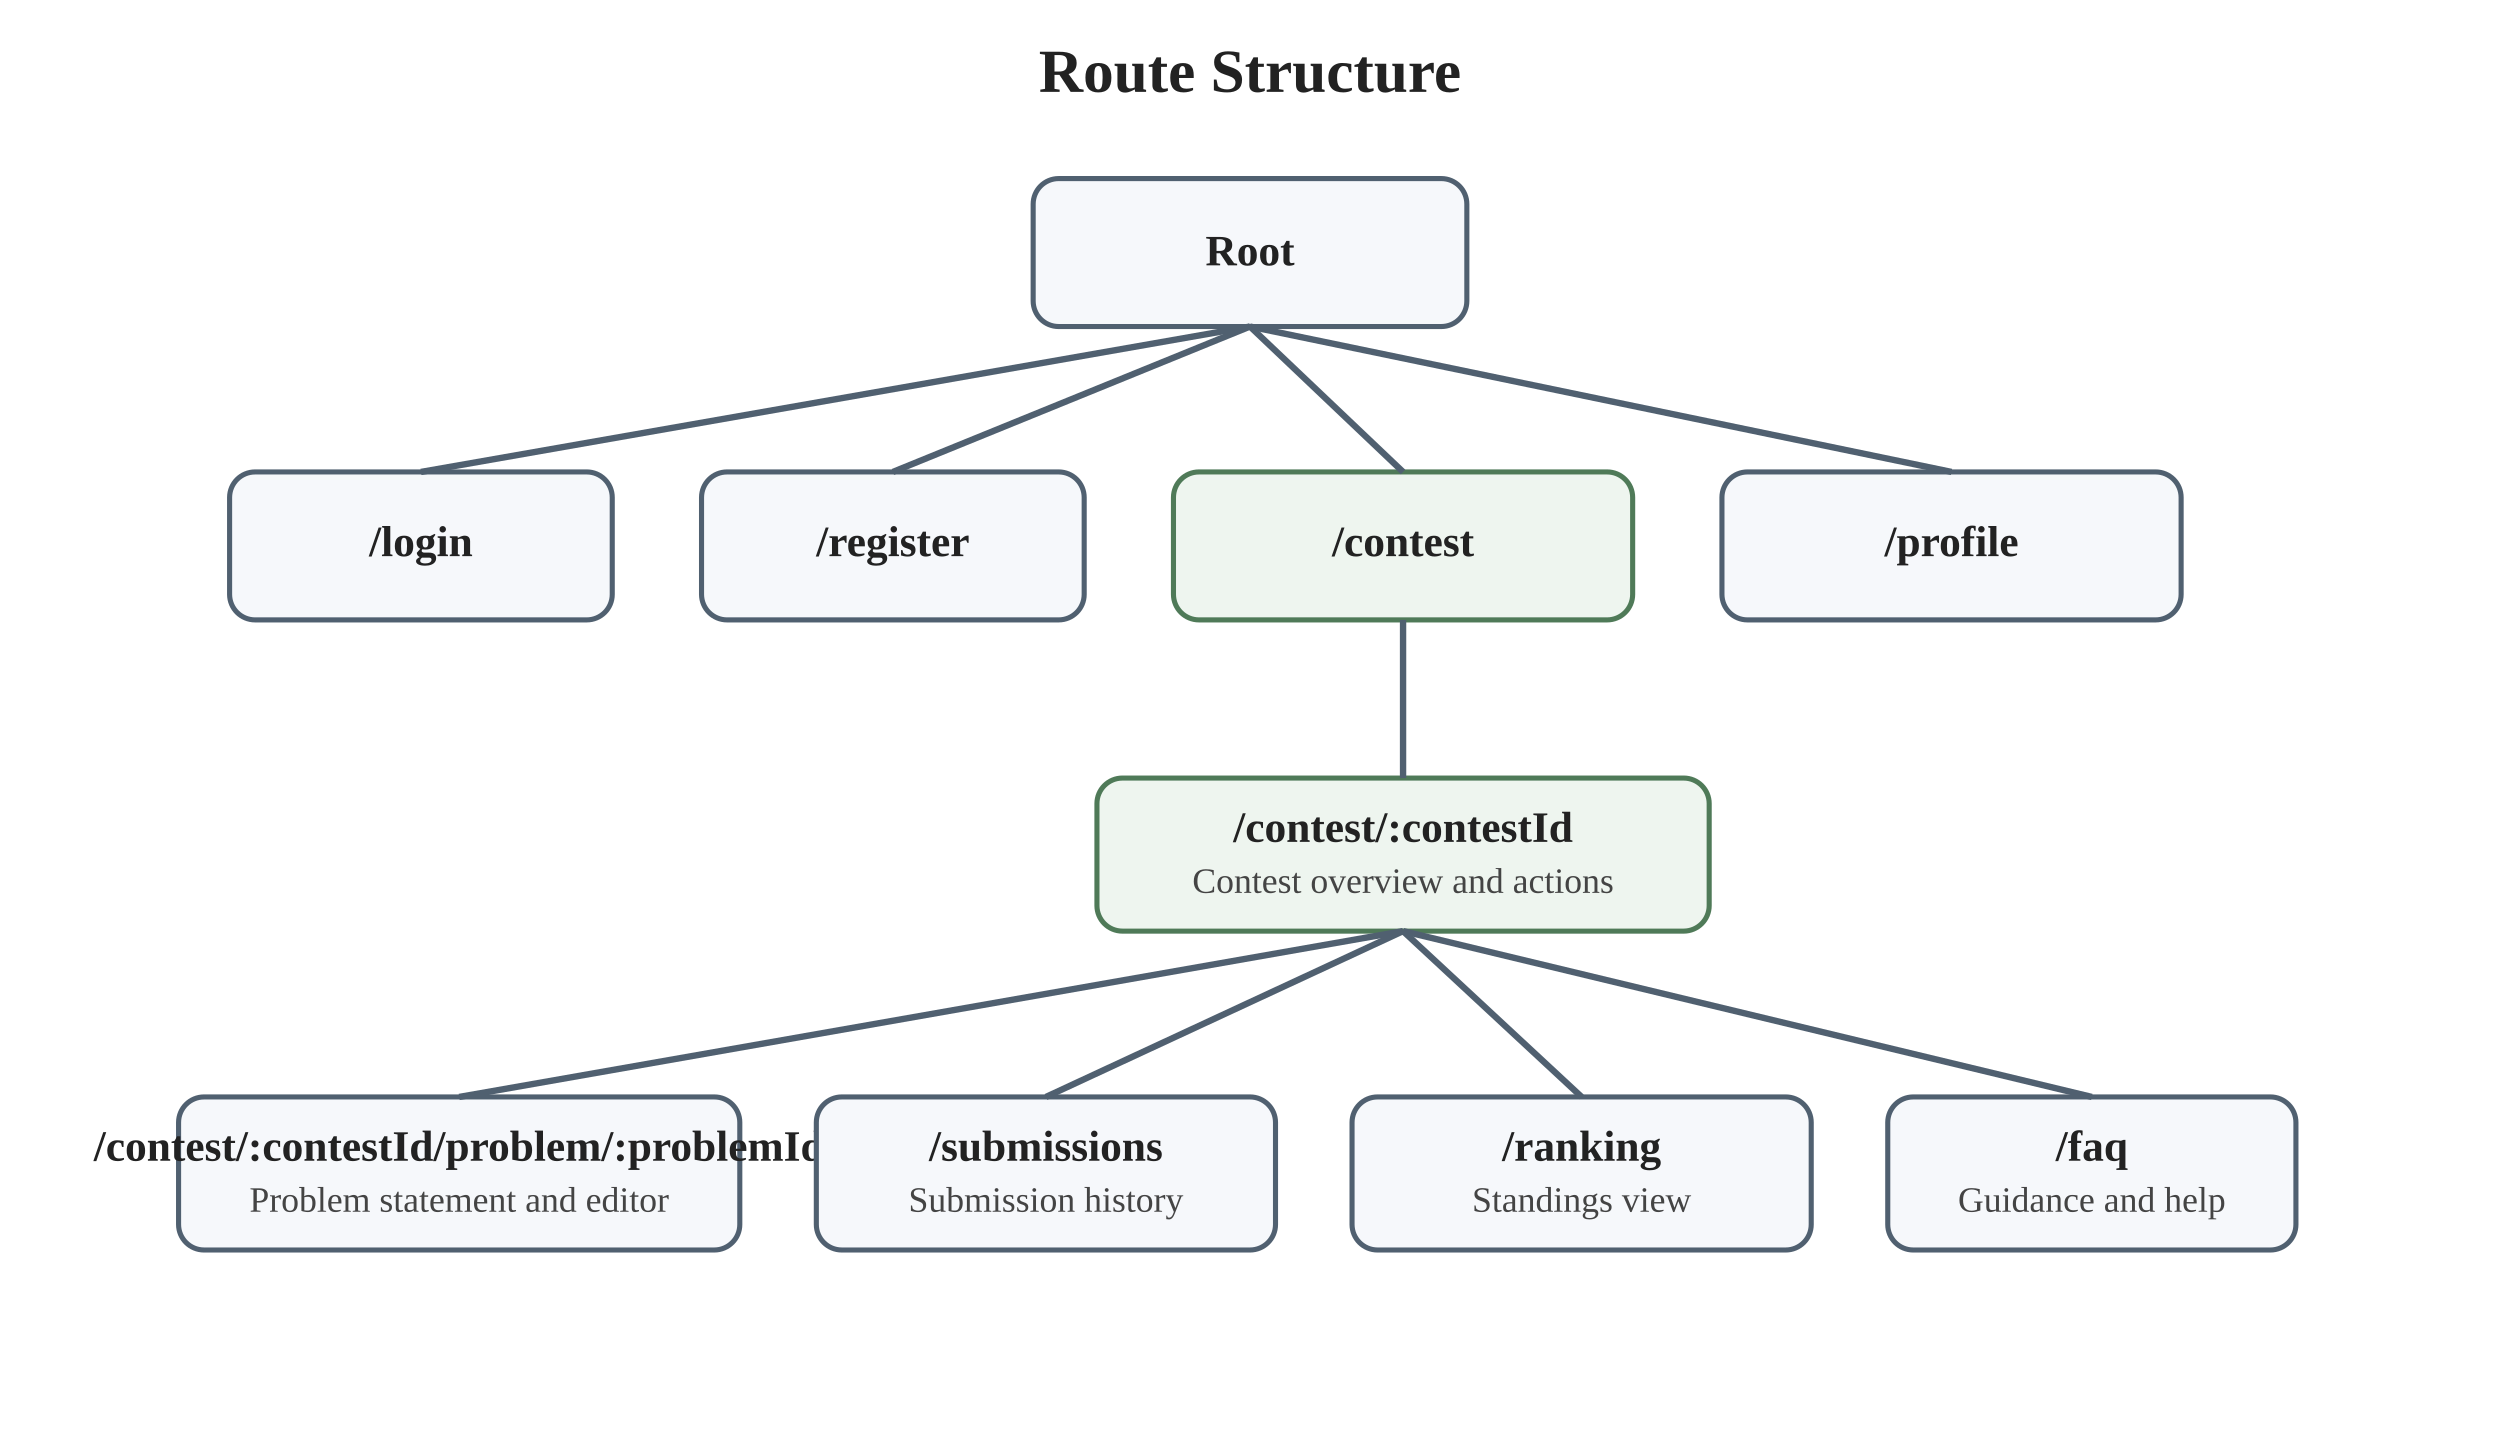
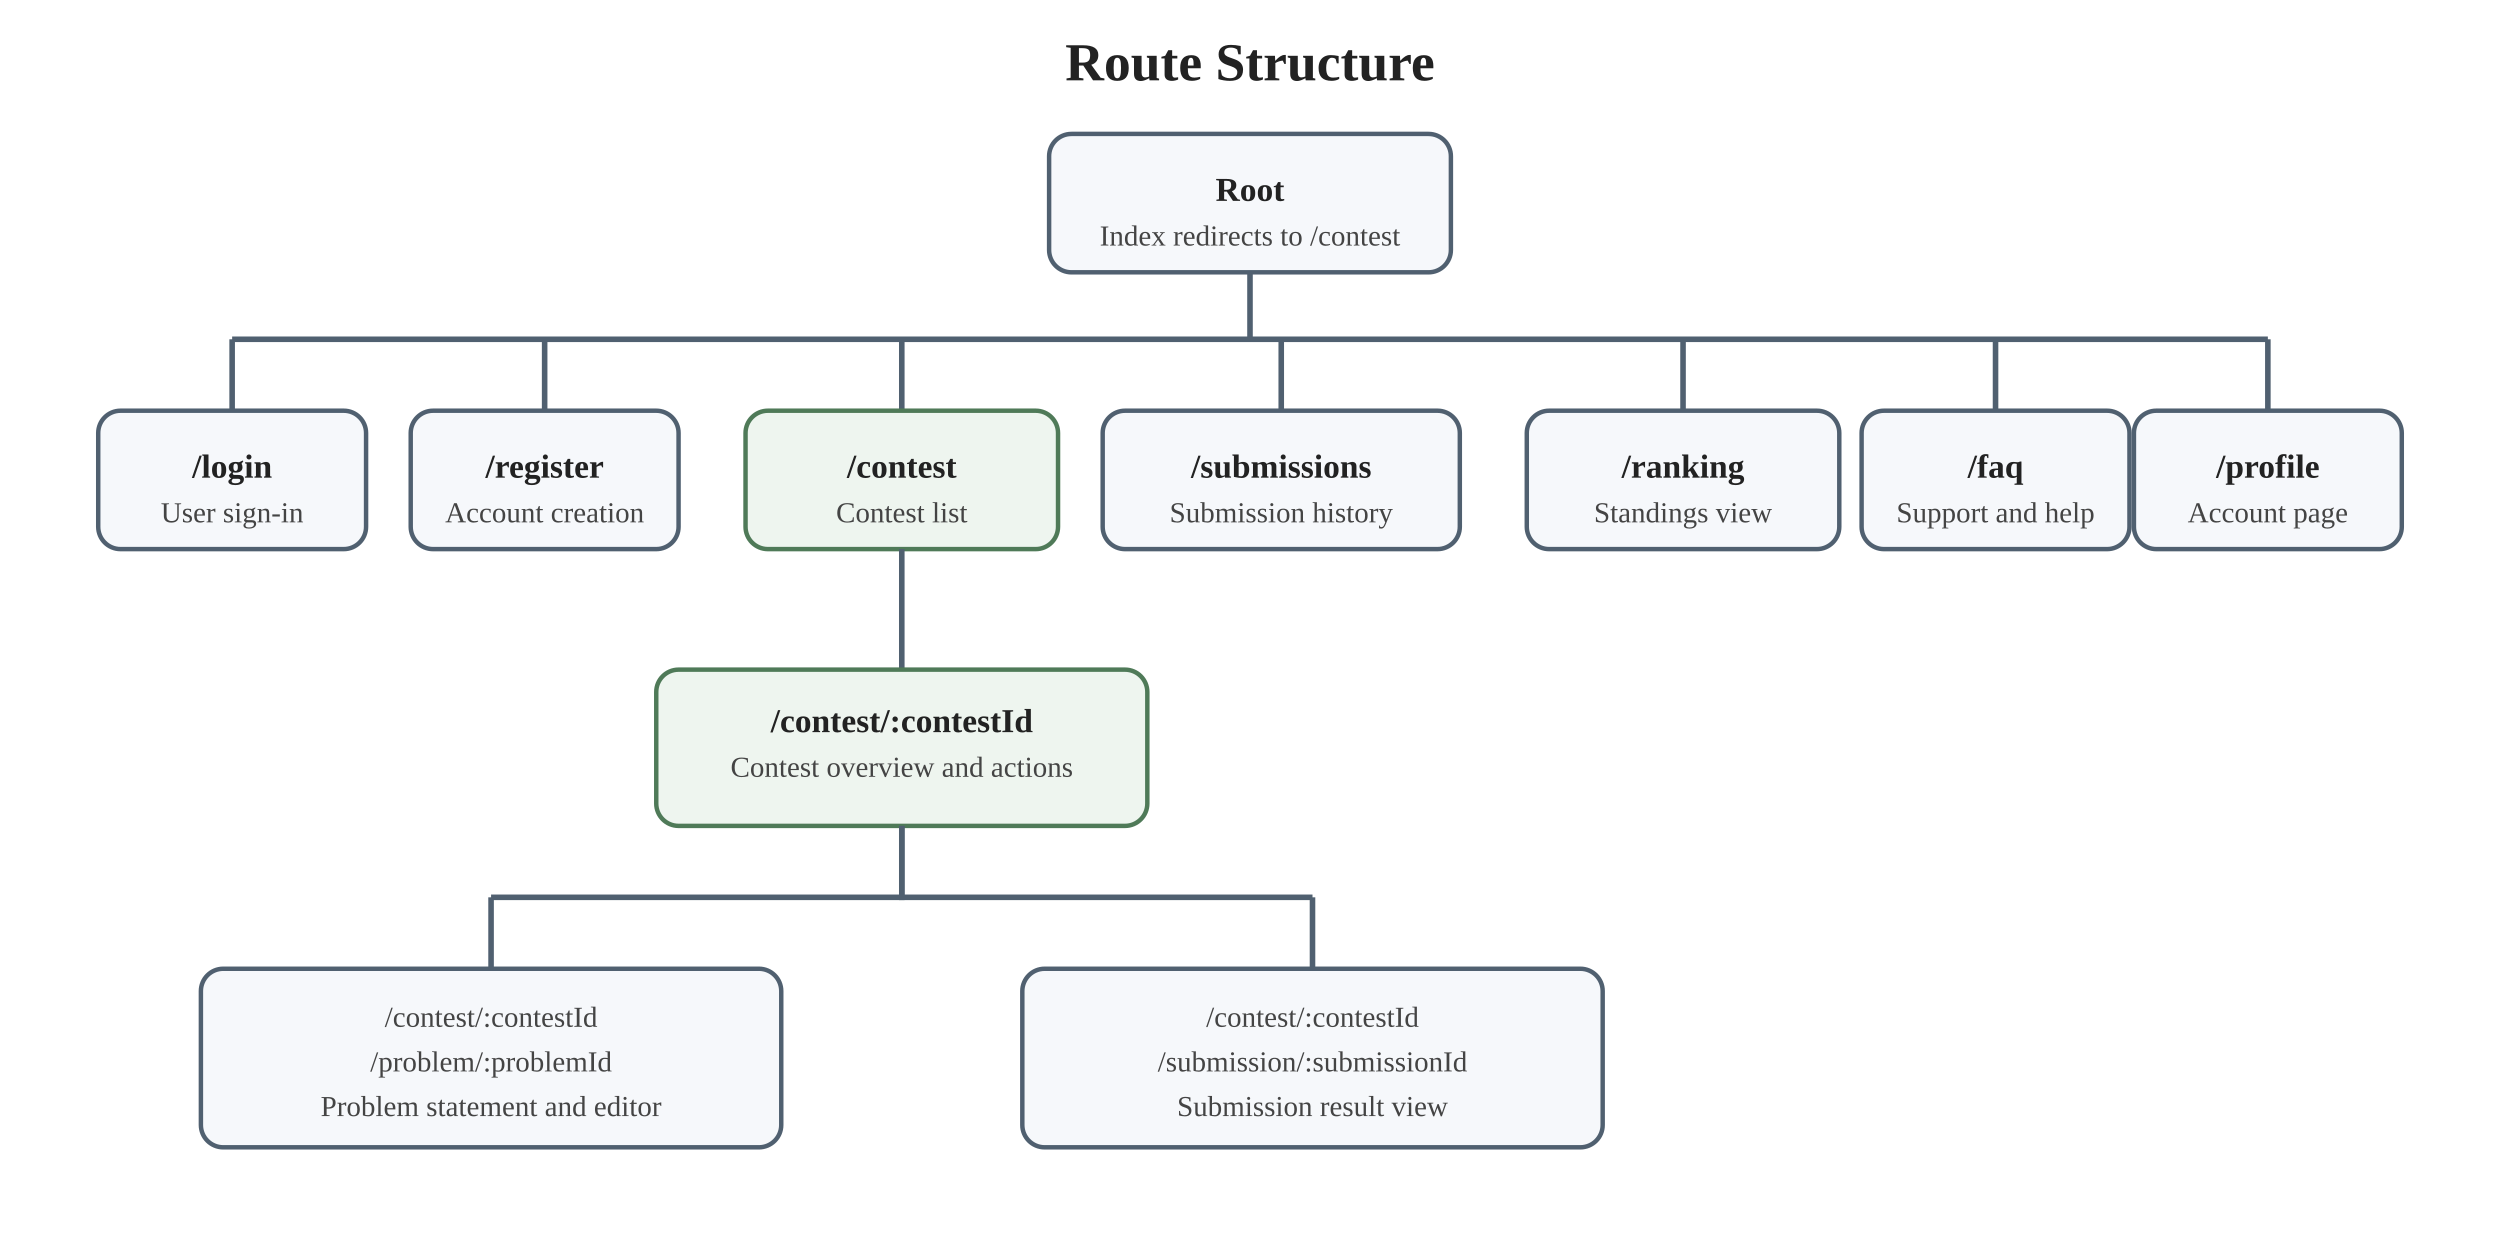
- <svg xmlns="http://www.w3.org/2000/svg" width="980" height="560" viewBox="0 0 980 560">
+ <svg xmlns="http://www.w3.org/2000/svg" width="1120" height="560" viewBox="0 0 1120 560">
  <defs>
    <style>
      .title { font: 700 24px 'Times New Roman', serif; fill: #222; }
-       .label { font: 700 17px 'Times New Roman', serif; fill: #222; }
-       .text { font: 14px 'Times New Roman', serif; fill: #444; }
+       .label { font: 700 15px 'Times New Roman', serif; fill: #222; }
+       .text { font: 13px 'Times New Roman', serif; fill: #444; }
      .node { fill: #f6f8fb; stroke: #506070; stroke-width: 2; rx: 10; ry: 10; }
      .contest { fill: #eef5ef; stroke: #4f7a58; stroke-width: 2; rx: 10; ry: 10; }
-       .arrow { stroke: #506070; stroke-width: 2.5; fill: none; }
+       .line { stroke: #506070; stroke-width: 2.5; fill: none; }
    </style>
  </defs>
-   <text x="490" y="36" text-anchor="middle" class="title">Route Structure</text>
-   <rect x="405" y="70" width="170" height="58" class="node" />
-   <text x="490" y="104" text-anchor="middle" class="label">Root</text>
-   <rect x="90" y="185" width="150" height="58" class="node" />
-   <text x="165" y="218" text-anchor="middle" class="label">/login</text>
-   <rect x="275" y="185" width="150" height="58" class="node" />
-   <text x="350" y="218" text-anchor="middle" class="label">/register</text>
-   <rect x="460" y="185" width="180" height="58" class="contest" />
-   <text x="550" y="218" text-anchor="middle" class="label">/contest</text>
-   <rect x="675" y="185" width="180" height="58" class="node" />
-   <text x="765" y="218" text-anchor="middle" class="label">/profile</text>
-   <rect x="430" y="305" width="240" height="60" class="contest" />
-   <text x="550" y="330" text-anchor="middle" class="label">/contest/:contestId</text>
-   <text x="550" y="350" text-anchor="middle" class="text">Contest overview and actions</text>
-   <rect x="70" y="430" width="220" height="60" class="node" />
-   <text x="180" y="455" text-anchor="middle" class="label">/contest/:contestId/problem/:problemId</text>
-   <text x="180" y="475" text-anchor="middle" class="text">Problem statement and editor</text>
-   <rect x="320" y="430" width="180" height="60" class="node" />
-   <text x="410" y="455" text-anchor="middle" class="label">/submissions</text>
-   <text x="410" y="475" text-anchor="middle" class="text">Submission history</text>
-   <rect x="530" y="430" width="180" height="60" class="node" />
-   <text x="620" y="455" text-anchor="middle" class="label">/ranking</text>
-   <text x="620" y="475" text-anchor="middle" class="text">Standings view</text>
-   <rect x="740" y="430" width="160" height="60" class="node" />
-   <text x="820" y="455" text-anchor="middle" class="label">/faq</text>
-   <text x="820" y="475" text-anchor="middle" class="text">Guidance and help</text>
-   <line x1="490" y1="128" x2="165" y2="185" class="arrow" />
-   <line x1="490" y1="128" x2="350" y2="185" class="arrow" />
-   <line x1="490" y1="128" x2="550" y2="185" class="arrow" />
-   <line x1="490" y1="128" x2="765" y2="185" class="arrow" />
-   <line x1="550" y1="243" x2="550" y2="305" class="arrow" />
-   <line x1="550" y1="365" x2="180" y2="430" class="arrow" />
-   <line x1="550" y1="365" x2="410" y2="430" class="arrow" />
-   <line x1="550" y1="365" x2="620" y2="430" class="arrow" />
-   <line x1="550" y1="365" x2="820" y2="430" class="arrow" />
+   <text x="560" y="36" text-anchor="middle" class="title">Route Structure</text>
+   <rect x="470" y="60" width="180" height="62" class="node" />
+   <text x="560" y="90" text-anchor="middle" class="label">Root</text>
+   <text x="560" y="110" text-anchor="middle" class="text">Index redirects to /contest</text>
+   <path d="M560 122 L560 152 L104 152 L1016 152" class="line" />
+   <path d="M104 152 L104 184" class="line" />
+   <rect x="44" y="184" width="120" height="62" class="node" />
+   <text x="104" y="214" text-anchor="middle" class="label">/login</text>
+   <text x="104" y="234" text-anchor="middle" class="text">User sign-in</text>
+   <path d="M244 152 L244 184" class="line" />
+   <rect x="184" y="184" width="120" height="62" class="node" />
+   <text x="244" y="214" text-anchor="middle" class="label">/register</text>
+   <text x="244" y="234" text-anchor="middle" class="text">Account creation</text>
+   <path d="M404 152 L404 184" class="line" />
+   <rect x="334" y="184" width="140" height="62" class="contest" />
+   <text x="404" y="214" text-anchor="middle" class="label">/contest</text>
+   <text x="404" y="234" text-anchor="middle" class="text">Contest list</text>
+   <path d="M574 152 L574 184" class="line" />
+   <rect x="494" y="184" width="160" height="62" class="node" />
+   <text x="574" y="214" text-anchor="middle" class="label">/submissions</text>
+   <text x="574" y="234" text-anchor="middle" class="text">Submission history</text>
+   <path d="M754 152 L754 184" class="line" />
+   <rect x="684" y="184" width="140" height="62" class="node" />
+   <text x="754" y="214" text-anchor="middle" class="label">/ranking</text>
+   <text x="754" y="234" text-anchor="middle" class="text">Standings view</text>
+   <path d="M894 152 L894 184" class="line" />
+   <rect x="834" y="184" width="120" height="62" class="node" />
+   <text x="894" y="214" text-anchor="middle" class="label">/faq</text>
+   <text x="894" y="234" text-anchor="middle" class="text">Support and help</text>
+   <path d="M1016 152 L1016 184" class="line" />
+   <rect x="956" y="184" width="120" height="62" class="node" />
+   <text x="1016" y="214" text-anchor="middle" class="label">/profile</text>
+   <text x="1016" y="234" text-anchor="middle" class="text">Account page</text>
+   <path d="M404 246 L404 300" class="line" />
+   <rect x="294" y="300" width="220" height="70" class="contest" />
+   <text x="404" y="328" text-anchor="middle" class="label">/contest/:contestId</text>
+   <text x="404" y="348" text-anchor="middle" class="text">Contest overview and actions</text>
+   <path d="M404 370 L404 402 L220 402" class="line" />
+   <path d="M404 370 L404 402 L588 402" class="line" />
+   <path d="M220 402 L220 434" class="line" />
+   <rect x="90" y="434" width="260" height="80" class="node" />
+   <text x="220" y="460" text-anchor="middle" class="text">/contest/:contestId</text>
+   <text x="220" y="480" text-anchor="middle" class="text">/problem/:problemId</text>
+   <text x="220" y="500" text-anchor="middle" class="text">Problem statement and editor</text>
+   <path d="M588 402 L588 434" class="line" />
+   <rect x="458" y="434" width="260" height="80" class="node" />
+   <text x="588" y="460" text-anchor="middle" class="text">/contest/:contestId</text>
+   <text x="588" y="480" text-anchor="middle" class="text">/submission/:submissionId</text>
+   <text x="588" y="500" text-anchor="middle" class="text">Submission result view</text>
</svg>
